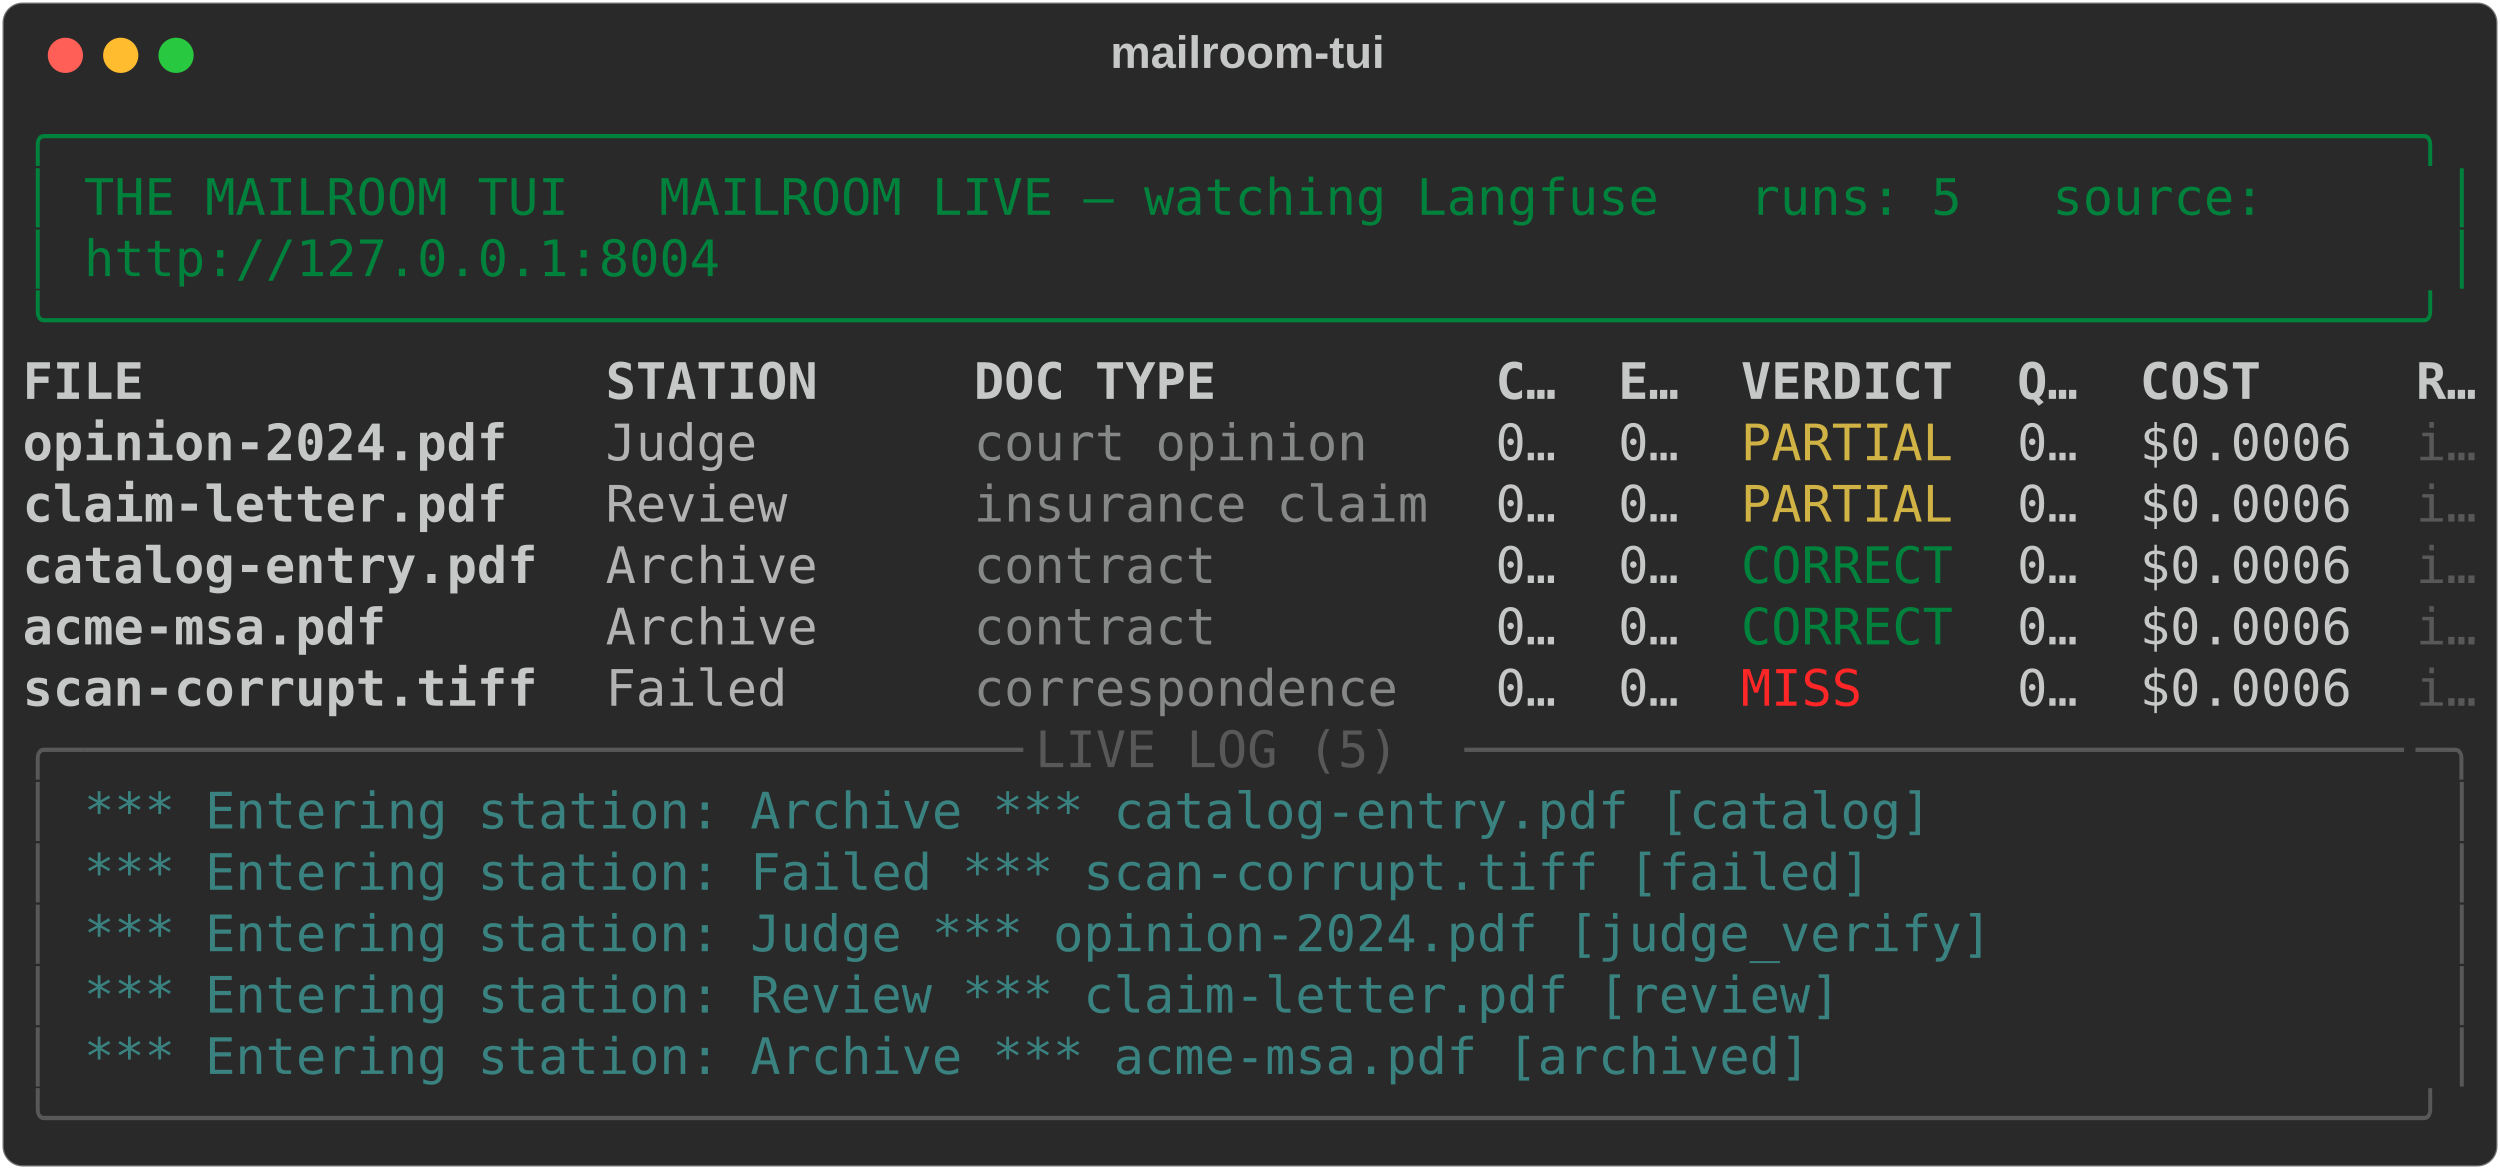
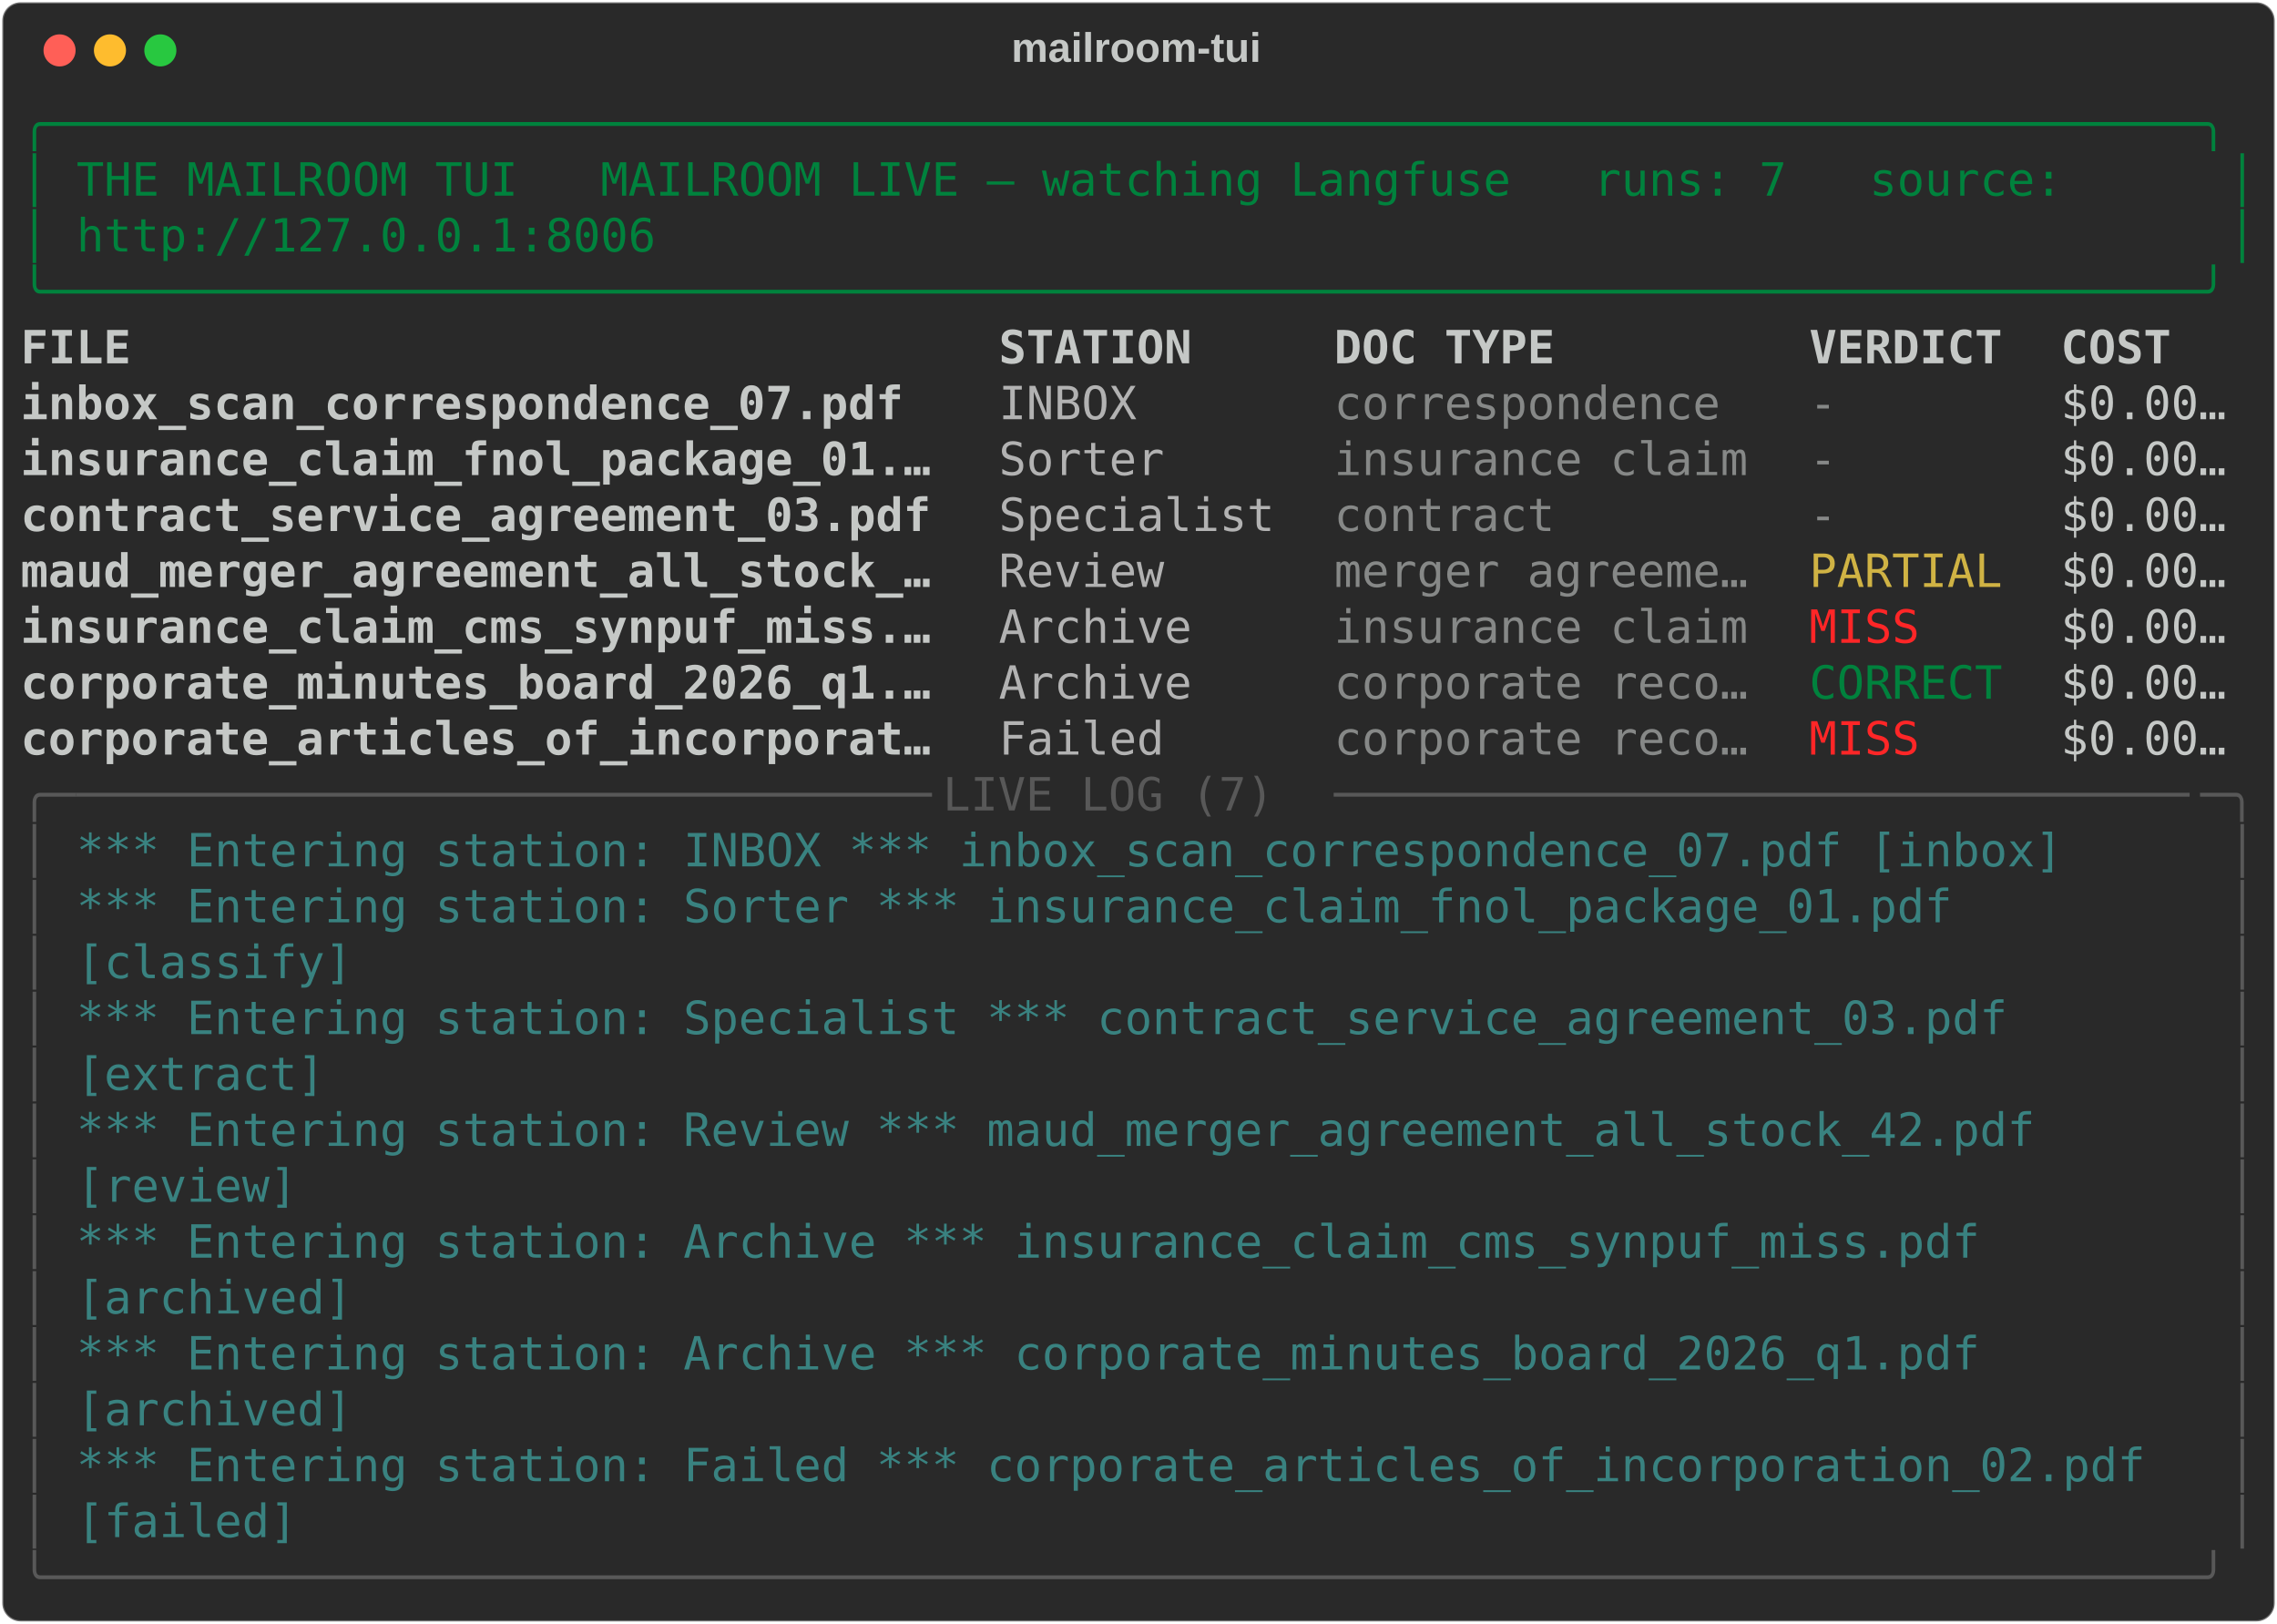
- <svg xmlns="http://www.w3.org/2000/svg" class="rich-terminal" viewBox="0 0 994 464.8">
+ <svg xmlns="http://www.w3.org/2000/svg" class="rich-terminal" viewBox="0 0 994 708.8">
  <style>

    @font-face {
        font-family: "Fira Code";
        src: local("FiraCode-Regular"),
                url("https://cdnjs.cloudflare.com/ajax/libs/firacode/6.2.0/woff2/FiraCode-Regular.woff2") format("woff2"),
                url("https://cdnjs.cloudflare.com/ajax/libs/firacode/6.2.0/woff/FiraCode-Regular.woff") format("woff");
        font-style: normal;
        font-weight: 400;
    }
    @font-face {
        font-family: "Fira Code";
        src: local("FiraCode-Bold"),
                url("https://cdnjs.cloudflare.com/ajax/libs/firacode/6.2.0/woff2/FiraCode-Bold.woff2") format("woff2"),
                url("https://cdnjs.cloudflare.com/ajax/libs/firacode/6.2.0/woff/FiraCode-Bold.woff") format("woff");
        font-style: bold;
        font-weight: 700;
    }

-     .terminal-1451627636-matrix {
+     .terminal-2923457716-matrix {
        font-family: Fira Code, monospace;
        font-size: 20px;
        line-height: 24.4px;
        font-variant-east-asian: full-width;
    }

-     .terminal-1451627636-title {
+     .terminal-2923457716-title {
        font-size: 18px;
        font-weight: bold;
        font-family: arial;
    }

-     .terminal-1451627636-r1 { fill: #00823d }
- .terminal-1451627636-r2 { fill: #c5c8c6 }
- .terminal-1451627636-r3 { fill: #c5c8c6;font-weight: bold }
- .terminal-1451627636-r4 { fill: #b2b2b2 }
- .terminal-1451627636-r5 { fill: #868887 }
- .terminal-1451627636-r6 { fill: #d0b344 }
- .terminal-1451627636-r7 { fill: #585858 }
- .terminal-1451627636-r8 { fill: #ff2627 }
- .terminal-1451627636-r9 { fill: #398280 }
+     .terminal-2923457716-r1 { fill: #00823d }
+ .terminal-2923457716-r2 { fill: #c5c8c6 }
+ .terminal-2923457716-r3 { fill: #c5c8c6;font-weight: bold }
+ .terminal-2923457716-r4 { fill: #b2b2b2 }
+ .terminal-2923457716-r5 { fill: #868887 }
+ .terminal-2923457716-r6 { fill: #585858 }
+ .terminal-2923457716-r7 { fill: #d0b344 }
+ .terminal-2923457716-r8 { fill: #ff2627 }
+ .terminal-2923457716-r9 { fill: #398280 }
    </style>
  <defs>
-     <clipPath id="terminal-1451627636-clip-terminal">
-       <rect x="0" y="0" width="975.0" height="413.8" />
-     </clipPath>
-     <clipPath id="terminal-1451627636-line-0">
+     <clipPath id="terminal-2923457716-clip-terminal">
+       <rect x="0" y="0" width="975.0" height="657.8" />
+     </clipPath>
+     <clipPath id="terminal-2923457716-line-0">
      <rect x="0" y="1.5" width="976" height="24.65" />
    </clipPath>
-     <clipPath id="terminal-1451627636-line-1">
+     <clipPath id="terminal-2923457716-line-1">
      <rect x="0" y="25.9" width="976" height="24.65" />
    </clipPath>
-     <clipPath id="terminal-1451627636-line-2">
+     <clipPath id="terminal-2923457716-line-2">
      <rect x="0" y="50.3" width="976" height="24.65" />
    </clipPath>
-     <clipPath id="terminal-1451627636-line-3">
+     <clipPath id="terminal-2923457716-line-3">
      <rect x="0" y="74.7" width="976" height="24.65" />
    </clipPath>
-     <clipPath id="terminal-1451627636-line-4">
+     <clipPath id="terminal-2923457716-line-4">
      <rect x="0" y="99.1" width="976" height="24.65" />
    </clipPath>
-     <clipPath id="terminal-1451627636-line-5">
+     <clipPath id="terminal-2923457716-line-5">
      <rect x="0" y="123.5" width="976" height="24.65" />
    </clipPath>
-     <clipPath id="terminal-1451627636-line-6">
+     <clipPath id="terminal-2923457716-line-6">
      <rect x="0" y="147.9" width="976" height="24.65" />
    </clipPath>
-     <clipPath id="terminal-1451627636-line-7">
+     <clipPath id="terminal-2923457716-line-7">
      <rect x="0" y="172.3" width="976" height="24.65" />
    </clipPath>
-     <clipPath id="terminal-1451627636-line-8">
+     <clipPath id="terminal-2923457716-line-8">
      <rect x="0" y="196.7" width="976" height="24.65" />
    </clipPath>
-     <clipPath id="terminal-1451627636-line-9">
+     <clipPath id="terminal-2923457716-line-9">
      <rect x="0" y="221.1" width="976" height="24.65" />
    </clipPath>
-     <clipPath id="terminal-1451627636-line-10">
+     <clipPath id="terminal-2923457716-line-10">
      <rect x="0" y="245.5" width="976" height="24.65" />
    </clipPath>
-     <clipPath id="terminal-1451627636-line-11">
+     <clipPath id="terminal-2923457716-line-11">
      <rect x="0" y="269.9" width="976" height="24.65" />
    </clipPath>
-     <clipPath id="terminal-1451627636-line-12">
+     <clipPath id="terminal-2923457716-line-12">
      <rect x="0" y="294.3" width="976" height="24.65" />
    </clipPath>
-     <clipPath id="terminal-1451627636-line-13">
+     <clipPath id="terminal-2923457716-line-13">
      <rect x="0" y="318.7" width="976" height="24.65" />
    </clipPath>
-     <clipPath id="terminal-1451627636-line-14">
+     <clipPath id="terminal-2923457716-line-14">
      <rect x="0" y="343.1" width="976" height="24.65" />
    </clipPath>
-     <clipPath id="terminal-1451627636-line-15">
+     <clipPath id="terminal-2923457716-line-15">
      <rect x="0" y="367.5" width="976" height="24.65" />
    </clipPath>
+     <clipPath id="terminal-2923457716-line-16">
+       <rect x="0" y="391.9" width="976" height="24.65" />
+     </clipPath>
+     <clipPath id="terminal-2923457716-line-17">
+       <rect x="0" y="416.3" width="976" height="24.65" />
+     </clipPath>
+     <clipPath id="terminal-2923457716-line-18">
+       <rect x="0" y="440.7" width="976" height="24.65" />
+     </clipPath>
+     <clipPath id="terminal-2923457716-line-19">
+       <rect x="0" y="465.1" width="976" height="24.65" />
+     </clipPath>
+     <clipPath id="terminal-2923457716-line-20">
+       <rect x="0" y="489.5" width="976" height="24.65" />
+     </clipPath>
+     <clipPath id="terminal-2923457716-line-21">
+       <rect x="0" y="513.9" width="976" height="24.65" />
+     </clipPath>
+     <clipPath id="terminal-2923457716-line-22">
+       <rect x="0" y="538.3" width="976" height="24.65" />
+     </clipPath>
+     <clipPath id="terminal-2923457716-line-23">
+       <rect x="0" y="562.7" width="976" height="24.65" />
+     </clipPath>
+     <clipPath id="terminal-2923457716-line-24">
+       <rect x="0" y="587.1" width="976" height="24.65" />
+     </clipPath>
+     <clipPath id="terminal-2923457716-line-25">
+       <rect x="0" y="611.5" width="976" height="24.65" />
+     </clipPath>
  </defs>
-   <rect fill="#292929" stroke="rgba(255,255,255,0.35)" stroke-width="1" x="1" y="1" width="992" height="462.8" rx="8" />
-   <text class="terminal-1451627636-title" fill="#c5c8c6" text-anchor="middle" x="496" y="27">mailroom-tui</text>
+   <rect fill="#292929" stroke="rgba(255,255,255,0.35)" stroke-width="1" x="1" y="1" width="992" height="706.8" rx="8" />
+   <text class="terminal-2923457716-title" fill="#c5c8c6" text-anchor="middle" x="496" y="27">mailroom-tui</text>
  <g transform="translate(26,22)">
    <circle cx="0" cy="0" r="7" fill="#ff5f57" />
    <circle cx="22" cy="0" r="7" fill="#febc2e" />
    <circle cx="44" cy="0" r="7" fill="#28c840" />
  </g>
-   <g transform="translate(9, 41)" clip-path="url(#terminal-1451627636-clip-terminal)">
-     <g class="terminal-1451627636-matrix">
-       <text class="terminal-1451627636-r1" x="0" y="20" textLength="976" clip-path="url(#terminal-1451627636-line-0)">╭──────────────────────────────────────────────────────────────────────────────╮</text>
-       <text class="terminal-1451627636-r2" x="976" y="20" textLength="12.2" clip-path="url(#terminal-1451627636-line-0)">
- </text>
-       <text class="terminal-1451627636-r1" x="0" y="44.4" textLength="12.2" clip-path="url(#terminal-1451627636-line-1)">│</text>
-       <text class="terminal-1451627636-r1" x="24.4" y="44.4" textLength="890.6" clip-path="url(#terminal-1451627636-line-1)">THE MAILROOM TUI   MAILROOM LIVE — watching Langfuse   runs: 5   source: </text>
-       <text class="terminal-1451627636-r1" x="963.8" y="44.4" textLength="12.2" clip-path="url(#terminal-1451627636-line-1)">│</text>
-       <text class="terminal-1451627636-r2" x="976" y="44.4" textLength="12.2" clip-path="url(#terminal-1451627636-line-1)">
- </text>
-       <text class="terminal-1451627636-r1" x="0" y="68.8" textLength="12.2" clip-path="url(#terminal-1451627636-line-2)">│</text>
-       <text class="terminal-1451627636-r1" x="24.4" y="68.8" textLength="256.2" clip-path="url(#terminal-1451627636-line-2)">http://127.0.0.1:8004</text>
-       <text class="terminal-1451627636-r1" x="963.8" y="68.8" textLength="12.2" clip-path="url(#terminal-1451627636-line-2)">│</text>
-       <text class="terminal-1451627636-r2" x="976" y="68.8" textLength="12.2" clip-path="url(#terminal-1451627636-line-2)">
- </text>
-       <text class="terminal-1451627636-r1" x="0" y="93.2" textLength="976" clip-path="url(#terminal-1451627636-line-3)">╰──────────────────────────────────────────────────────────────────────────────╯</text>
-       <text class="terminal-1451627636-r2" x="976" y="93.2" textLength="12.2" clip-path="url(#terminal-1451627636-line-3)">
- </text>
-       <text class="terminal-1451627636-r3" x="0" y="117.6" textLength="207.4" clip-path="url(#terminal-1451627636-line-4)">FILE             </text>
-       <text class="terminal-1451627636-r3" x="231.8" y="117.6" textLength="122" clip-path="url(#terminal-1451627636-line-4)">STATION   </text>
-       <text class="terminal-1451627636-r3" x="378.2" y="117.6" textLength="183" clip-path="url(#terminal-1451627636-line-4)">DOC TYPE       </text>
-       <text class="terminal-1451627636-r3" x="585.6" y="117.6" textLength="24.4" clip-path="url(#terminal-1451627636-line-4)">C…</text>
-       <text class="terminal-1451627636-r3" x="634.4" y="117.6" textLength="24.4" clip-path="url(#terminal-1451627636-line-4)">E…</text>
-       <text class="terminal-1451627636-r3" x="683.2" y="117.6" textLength="85.4" clip-path="url(#terminal-1451627636-line-4)">VERDICT</text>
-       <text class="terminal-1451627636-r3" x="793" y="117.6" textLength="24.4" clip-path="url(#terminal-1451627636-line-4)">Q…</text>
-       <text class="terminal-1451627636-r3" x="841.8" y="117.6" textLength="85.4" clip-path="url(#terminal-1451627636-line-4)">   COST</text>
-       <text class="terminal-1451627636-r3" x="951.6" y="117.6" textLength="24.4" clip-path="url(#terminal-1451627636-line-4)">R…</text>
-       <text class="terminal-1451627636-r2" x="976" y="117.6" textLength="12.2" clip-path="url(#terminal-1451627636-line-4)">
- </text>
-       <text class="terminal-1451627636-r3" x="0" y="142" textLength="207.4" clip-path="url(#terminal-1451627636-line-5)">opinion-2024.pdf </text>
-       <text class="terminal-1451627636-r4" x="231.8" y="142" textLength="122" clip-path="url(#terminal-1451627636-line-5)">Judge     </text>
-       <text class="terminal-1451627636-r5" x="378.2" y="142" textLength="183" clip-path="url(#terminal-1451627636-line-5)">court opinion  </text>
-       <text class="terminal-1451627636-r2" x="585.6" y="142" textLength="24.4" clip-path="url(#terminal-1451627636-line-5)">0…</text>
-       <text class="terminal-1451627636-r2" x="634.4" y="142" textLength="24.4" clip-path="url(#terminal-1451627636-line-5)">0…</text>
-       <text class="terminal-1451627636-r6" x="683.2" y="142" textLength="85.4" clip-path="url(#terminal-1451627636-line-5)">PARTIAL</text>
-       <text class="terminal-1451627636-r2" x="793" y="142" textLength="24.4" clip-path="url(#terminal-1451627636-line-5)">0…</text>
-       <text class="terminal-1451627636-r2" x="841.8" y="142" textLength="85.4" clip-path="url(#terminal-1451627636-line-5)">$0.0006</text>
-       <text class="terminal-1451627636-r7" x="951.6" y="142" textLength="24.4" clip-path="url(#terminal-1451627636-line-5)">i…</text>
-       <text class="terminal-1451627636-r2" x="976" y="142" textLength="12.2" clip-path="url(#terminal-1451627636-line-5)">
- </text>
-       <text class="terminal-1451627636-r3" x="0" y="166.4" textLength="207.4" clip-path="url(#terminal-1451627636-line-6)">claim-letter.pdf </text>
-       <text class="terminal-1451627636-r4" x="231.8" y="166.4" textLength="122" clip-path="url(#terminal-1451627636-line-6)">Review    </text>
-       <text class="terminal-1451627636-r5" x="378.2" y="166.4" textLength="183" clip-path="url(#terminal-1451627636-line-6)">insurance claim</text>
-       <text class="terminal-1451627636-r2" x="585.6" y="166.4" textLength="24.4" clip-path="url(#terminal-1451627636-line-6)">0…</text>
-       <text class="terminal-1451627636-r2" x="634.4" y="166.4" textLength="24.4" clip-path="url(#terminal-1451627636-line-6)">0…</text>
-       <text class="terminal-1451627636-r6" x="683.2" y="166.4" textLength="85.4" clip-path="url(#terminal-1451627636-line-6)">PARTIAL</text>
-       <text class="terminal-1451627636-r2" x="793" y="166.4" textLength="24.4" clip-path="url(#terminal-1451627636-line-6)">0…</text>
-       <text class="terminal-1451627636-r2" x="841.8" y="166.4" textLength="85.4" clip-path="url(#terminal-1451627636-line-6)">$0.0006</text>
-       <text class="terminal-1451627636-r7" x="951.6" y="166.4" textLength="24.4" clip-path="url(#terminal-1451627636-line-6)">i…</text>
-       <text class="terminal-1451627636-r2" x="976" y="166.4" textLength="12.2" clip-path="url(#terminal-1451627636-line-6)">
- </text>
-       <text class="terminal-1451627636-r3" x="0" y="190.8" textLength="207.4" clip-path="url(#terminal-1451627636-line-7)">catalog-entry.pdf</text>
-       <text class="terminal-1451627636-r4" x="231.8" y="190.8" textLength="122" clip-path="url(#terminal-1451627636-line-7)">Archive   </text>
-       <text class="terminal-1451627636-r5" x="378.2" y="190.8" textLength="183" clip-path="url(#terminal-1451627636-line-7)">contract       </text>
-       <text class="terminal-1451627636-r2" x="585.6" y="190.8" textLength="24.4" clip-path="url(#terminal-1451627636-line-7)">0…</text>
-       <text class="terminal-1451627636-r2" x="634.4" y="190.8" textLength="24.4" clip-path="url(#terminal-1451627636-line-7)">0…</text>
-       <text class="terminal-1451627636-r1" x="683.2" y="190.8" textLength="85.4" clip-path="url(#terminal-1451627636-line-7)">CORRECT</text>
-       <text class="terminal-1451627636-r2" x="793" y="190.8" textLength="24.4" clip-path="url(#terminal-1451627636-line-7)">0…</text>
-       <text class="terminal-1451627636-r2" x="841.8" y="190.8" textLength="85.4" clip-path="url(#terminal-1451627636-line-7)">$0.0006</text>
-       <text class="terminal-1451627636-r7" x="951.6" y="190.8" textLength="24.4" clip-path="url(#terminal-1451627636-line-7)">i…</text>
-       <text class="terminal-1451627636-r2" x="976" y="190.8" textLength="12.2" clip-path="url(#terminal-1451627636-line-7)">
- </text>
-       <text class="terminal-1451627636-r3" x="0" y="215.2" textLength="207.4" clip-path="url(#terminal-1451627636-line-8)">acme-msa.pdf     </text>
-       <text class="terminal-1451627636-r4" x="231.8" y="215.2" textLength="122" clip-path="url(#terminal-1451627636-line-8)">Archive   </text>
-       <text class="terminal-1451627636-r5" x="378.2" y="215.2" textLength="183" clip-path="url(#terminal-1451627636-line-8)">contract       </text>
-       <text class="terminal-1451627636-r2" x="585.6" y="215.2" textLength="24.4" clip-path="url(#terminal-1451627636-line-8)">0…</text>
-       <text class="terminal-1451627636-r2" x="634.4" y="215.2" textLength="24.4" clip-path="url(#terminal-1451627636-line-8)">0…</text>
-       <text class="terminal-1451627636-r1" x="683.2" y="215.2" textLength="85.4" clip-path="url(#terminal-1451627636-line-8)">CORRECT</text>
-       <text class="terminal-1451627636-r2" x="793" y="215.2" textLength="24.4" clip-path="url(#terminal-1451627636-line-8)">0…</text>
-       <text class="terminal-1451627636-r2" x="841.8" y="215.2" textLength="85.4" clip-path="url(#terminal-1451627636-line-8)">$0.0006</text>
-       <text class="terminal-1451627636-r7" x="951.6" y="215.2" textLength="24.4" clip-path="url(#terminal-1451627636-line-8)">i…</text>
-       <text class="terminal-1451627636-r2" x="976" y="215.2" textLength="12.2" clip-path="url(#terminal-1451627636-line-8)">
- </text>
-       <text class="terminal-1451627636-r3" x="0" y="239.6" textLength="207.4" clip-path="url(#terminal-1451627636-line-9)">scan-corrupt.tiff</text>
-       <text class="terminal-1451627636-r4" x="231.8" y="239.6" textLength="122" clip-path="url(#terminal-1451627636-line-9)">Failed    </text>
-       <text class="terminal-1451627636-r5" x="378.2" y="239.6" textLength="183" clip-path="url(#terminal-1451627636-line-9)">correspondence </text>
-       <text class="terminal-1451627636-r2" x="585.6" y="239.6" textLength="24.4" clip-path="url(#terminal-1451627636-line-9)">0…</text>
-       <text class="terminal-1451627636-r2" x="634.4" y="239.6" textLength="24.4" clip-path="url(#terminal-1451627636-line-9)">0…</text>
-       <text class="terminal-1451627636-r8" x="683.2" y="239.6" textLength="85.4" clip-path="url(#terminal-1451627636-line-9)"> MISS  </text>
-       <text class="terminal-1451627636-r2" x="793" y="239.6" textLength="24.4" clip-path="url(#terminal-1451627636-line-9)">0…</text>
-       <text class="terminal-1451627636-r2" x="841.8" y="239.6" textLength="85.4" clip-path="url(#terminal-1451627636-line-9)">$0.0006</text>
-       <text class="terminal-1451627636-r7" x="951.6" y="239.6" textLength="24.4" clip-path="url(#terminal-1451627636-line-9)">i…</text>
-       <text class="terminal-1451627636-r2" x="976" y="239.6" textLength="12.2" clip-path="url(#terminal-1451627636-line-9)">
- </text>
-       <text class="terminal-1451627636-r7" x="0" y="264" textLength="24.4" clip-path="url(#terminal-1451627636-line-10)">╭─</text>
-       <text class="terminal-1451627636-r7" x="24.4" y="264" textLength="378.2" clip-path="url(#terminal-1451627636-line-10)">───────────────────────────────</text>
-       <text class="terminal-1451627636-r7" x="402.6" y="264" textLength="170.8" clip-path="url(#terminal-1451627636-line-10)"> LIVE LOG (5) </text>
-       <text class="terminal-1451627636-r7" x="573.4" y="264" textLength="378.2" clip-path="url(#terminal-1451627636-line-10)">───────────────────────────────</text>
-       <text class="terminal-1451627636-r7" x="951.6" y="264" textLength="24.4" clip-path="url(#terminal-1451627636-line-10)">─╮</text>
-       <text class="terminal-1451627636-r2" x="976" y="264" textLength="12.2" clip-path="url(#terminal-1451627636-line-10)">
- </text>
-       <text class="terminal-1451627636-r7" x="0" y="288.4" textLength="12.2" clip-path="url(#terminal-1451627636-line-11)">│</text>
-       <text class="terminal-1451627636-r9" x="24.4" y="288.4" textLength="744.2" clip-path="url(#terminal-1451627636-line-11)">*** Entering station: Archive *** catalog-entry.pdf [catalog]</text>
-       <text class="terminal-1451627636-r7" x="963.8" y="288.4" textLength="12.2" clip-path="url(#terminal-1451627636-line-11)">│</text>
-       <text class="terminal-1451627636-r2" x="976" y="288.4" textLength="12.2" clip-path="url(#terminal-1451627636-line-11)">
- </text>
-       <text class="terminal-1451627636-r7" x="0" y="312.8" textLength="12.2" clip-path="url(#terminal-1451627636-line-12)">│</text>
-       <text class="terminal-1451627636-r9" x="24.4" y="312.8" textLength="719.8" clip-path="url(#terminal-1451627636-line-12)">*** Entering station: Failed *** scan-corrupt.tiff [failed]</text>
-       <text class="terminal-1451627636-r7" x="963.8" y="312.8" textLength="12.2" clip-path="url(#terminal-1451627636-line-12)">│</text>
-       <text class="terminal-1451627636-r2" x="976" y="312.8" textLength="12.2" clip-path="url(#terminal-1451627636-line-12)">
- </text>
-       <text class="terminal-1451627636-r7" x="0" y="337.2" textLength="12.2" clip-path="url(#terminal-1451627636-line-13)">│</text>
-       <text class="terminal-1451627636-r9" x="24.4" y="337.2" textLength="768.6" clip-path="url(#terminal-1451627636-line-13)">*** Entering station: Judge *** opinion-2024.pdf [judge_verify]</text>
-       <text class="terminal-1451627636-r7" x="963.8" y="337.2" textLength="12.2" clip-path="url(#terminal-1451627636-line-13)">│</text>
-       <text class="terminal-1451627636-r2" x="976" y="337.2" textLength="12.2" clip-path="url(#terminal-1451627636-line-13)">
- </text>
-       <text class="terminal-1451627636-r7" x="0" y="361.6" textLength="12.2" clip-path="url(#terminal-1451627636-line-14)">│</text>
-       <text class="terminal-1451627636-r9" x="24.4" y="361.6" textLength="707.6" clip-path="url(#terminal-1451627636-line-14)">*** Entering station: Review *** claim-letter.pdf [review]</text>
-       <text class="terminal-1451627636-r7" x="963.8" y="361.6" textLength="12.2" clip-path="url(#terminal-1451627636-line-14)">│</text>
-       <text class="terminal-1451627636-r2" x="976" y="361.6" textLength="12.2" clip-path="url(#terminal-1451627636-line-14)">
- </text>
-       <text class="terminal-1451627636-r7" x="0" y="386" textLength="12.2" clip-path="url(#terminal-1451627636-line-15)">│</text>
-       <text class="terminal-1451627636-r9" x="24.4" y="386" textLength="695.4" clip-path="url(#terminal-1451627636-line-15)">*** Entering station: Archive *** acme-msa.pdf [archived]</text>
-       <text class="terminal-1451627636-r7" x="963.8" y="386" textLength="12.2" clip-path="url(#terminal-1451627636-line-15)">│</text>
-       <text class="terminal-1451627636-r2" x="976" y="386" textLength="12.2" clip-path="url(#terminal-1451627636-line-15)">
- </text>
-       <text class="terminal-1451627636-r7" x="0" y="410.4" textLength="976" clip-path="url(#terminal-1451627636-line-16)">╰──────────────────────────────────────────────────────────────────────────────╯</text>
-       <text class="terminal-1451627636-r2" x="976" y="410.4" textLength="12.2" clip-path="url(#terminal-1451627636-line-16)">
+   <g transform="translate(9, 41)" clip-path="url(#terminal-2923457716-clip-terminal)">
+     <g class="terminal-2923457716-matrix">
+       <text class="terminal-2923457716-r1" x="0" y="20" textLength="976" clip-path="url(#terminal-2923457716-line-0)">╭──────────────────────────────────────────────────────────────────────────────╮</text>
+       <text class="terminal-2923457716-r2" x="976" y="20" textLength="12.2" clip-path="url(#terminal-2923457716-line-0)">
+ </text>
+       <text class="terminal-2923457716-r1" x="0" y="44.4" textLength="12.2" clip-path="url(#terminal-2923457716-line-1)">│</text>
+       <text class="terminal-2923457716-r1" x="24.4" y="44.4" textLength="890.6" clip-path="url(#terminal-2923457716-line-1)">THE MAILROOM TUI   MAILROOM LIVE — watching Langfuse   runs: 7   source: </text>
+       <text class="terminal-2923457716-r1" x="963.8" y="44.4" textLength="12.2" clip-path="url(#terminal-2923457716-line-1)">│</text>
+       <text class="terminal-2923457716-r2" x="976" y="44.4" textLength="12.2" clip-path="url(#terminal-2923457716-line-1)">
+ </text>
+       <text class="terminal-2923457716-r1" x="0" y="68.8" textLength="12.2" clip-path="url(#terminal-2923457716-line-2)">│</text>
+       <text class="terminal-2923457716-r1" x="24.4" y="68.8" textLength="256.2" clip-path="url(#terminal-2923457716-line-2)">http://127.0.0.1:8006</text>
+       <text class="terminal-2923457716-r1" x="963.8" y="68.8" textLength="12.2" clip-path="url(#terminal-2923457716-line-2)">│</text>
+       <text class="terminal-2923457716-r2" x="976" y="68.8" textLength="12.2" clip-path="url(#terminal-2923457716-line-2)">
+ </text>
+       <text class="terminal-2923457716-r1" x="0" y="93.2" textLength="976" clip-path="url(#terminal-2923457716-line-3)">╰──────────────────────────────────────────────────────────────────────────────╯</text>
+       <text class="terminal-2923457716-r2" x="976" y="93.2" textLength="12.2" clip-path="url(#terminal-2923457716-line-3)">
+ </text>
+       <text class="terminal-2923457716-r3" x="0" y="117.6" textLength="402.6" clip-path="url(#terminal-2923457716-line-4)">FILE                             </text>
+       <text class="terminal-2923457716-r3" x="427" y="117.6" textLength="122" clip-path="url(#terminal-2923457716-line-4)">STATION   </text>
+       <text class="terminal-2923457716-r3" x="573.4" y="117.6" textLength="183" clip-path="url(#terminal-2923457716-line-4)">DOC TYPE       </text>
+       <text class="terminal-2923457716-r3" x="780.8" y="117.6" textLength="85.4" clip-path="url(#terminal-2923457716-line-4)">VERDICT</text>
+       <text class="terminal-2923457716-r3" x="890.6" y="117.6" textLength="73.2" clip-path="url(#terminal-2923457716-line-4)">  COST</text>
+       <text class="terminal-2923457716-r2" x="976" y="117.6" textLength="12.2" clip-path="url(#terminal-2923457716-line-4)">
+ </text>
+       <text class="terminal-2923457716-r3" x="0" y="142" textLength="402.6" clip-path="url(#terminal-2923457716-line-5)">inbox_scan_correspondence_07.pdf </text>
+       <text class="terminal-2923457716-r4" x="427" y="142" textLength="122" clip-path="url(#terminal-2923457716-line-5)">INBOX     </text>
+       <text class="terminal-2923457716-r5" x="573.4" y="142" textLength="183" clip-path="url(#terminal-2923457716-line-5)">correspondence </text>
+       <text class="terminal-2923457716-r5" x="780.8" y="142" textLength="85.4" clip-path="url(#terminal-2923457716-line-5)">   -   </text>
+       <text class="terminal-2923457716-r2" x="890.6" y="142" textLength="73.2" clip-path="url(#terminal-2923457716-line-5)">$0.00…</text>
+       <text class="terminal-2923457716-r2" x="976" y="142" textLength="12.2" clip-path="url(#terminal-2923457716-line-5)">
+ </text>
+       <text class="terminal-2923457716-r3" x="0" y="166.4" textLength="402.6" clip-path="url(#terminal-2923457716-line-6)">insurance_claim_fnol_package_01.…</text>
+       <text class="terminal-2923457716-r4" x="427" y="166.4" textLength="122" clip-path="url(#terminal-2923457716-line-6)">Sorter    </text>
+       <text class="terminal-2923457716-r5" x="573.4" y="166.4" textLength="183" clip-path="url(#terminal-2923457716-line-6)">insurance claim</text>
+       <text class="terminal-2923457716-r5" x="780.8" y="166.4" textLength="85.4" clip-path="url(#terminal-2923457716-line-6)">   -   </text>
+       <text class="terminal-2923457716-r2" x="890.6" y="166.4" textLength="73.2" clip-path="url(#terminal-2923457716-line-6)">$0.00…</text>
+       <text class="terminal-2923457716-r2" x="976" y="166.4" textLength="12.2" clip-path="url(#terminal-2923457716-line-6)">
+ </text>
+       <text class="terminal-2923457716-r3" x="0" y="190.8" textLength="402.6" clip-path="url(#terminal-2923457716-line-7)">contract_service_agreement_03.pdf</text>
+       <text class="terminal-2923457716-r4" x="427" y="190.8" textLength="122" clip-path="url(#terminal-2923457716-line-7)">Specialist</text>
+       <text class="terminal-2923457716-r5" x="573.4" y="190.8" textLength="183" clip-path="url(#terminal-2923457716-line-7)">contract       </text>
+       <text class="terminal-2923457716-r5" x="780.8" y="190.8" textLength="85.4" clip-path="url(#terminal-2923457716-line-7)">   -   </text>
+       <text class="terminal-2923457716-r2" x="890.6" y="190.8" textLength="73.2" clip-path="url(#terminal-2923457716-line-7)">$0.00…</text>
+       <text class="terminal-2923457716-r2" x="976" y="190.8" textLength="12.2" clip-path="url(#terminal-2923457716-line-7)">
+ </text>
+       <text class="terminal-2923457716-r3" x="0" y="215.2" textLength="402.6" clip-path="url(#terminal-2923457716-line-8)">maud_merger_agreement_all_stock_…</text>
+       <text class="terminal-2923457716-r4" x="427" y="215.2" textLength="122" clip-path="url(#terminal-2923457716-line-8)">Review    </text>
+       <text class="terminal-2923457716-r5" x="573.4" y="215.2" textLength="183" clip-path="url(#terminal-2923457716-line-8)">merger agreeme…</text>
+       <text class="terminal-2923457716-r7" x="780.8" y="215.2" textLength="85.4" clip-path="url(#terminal-2923457716-line-8)">PARTIAL</text>
+       <text class="terminal-2923457716-r2" x="890.6" y="215.2" textLength="73.2" clip-path="url(#terminal-2923457716-line-8)">$0.00…</text>
+       <text class="terminal-2923457716-r2" x="976" y="215.2" textLength="12.2" clip-path="url(#terminal-2923457716-line-8)">
+ </text>
+       <text class="terminal-2923457716-r3" x="0" y="239.6" textLength="402.6" clip-path="url(#terminal-2923457716-line-9)">insurance_claim_cms_synpuf_miss.…</text>
+       <text class="terminal-2923457716-r4" x="427" y="239.6" textLength="122" clip-path="url(#terminal-2923457716-line-9)">Archive   </text>
+       <text class="terminal-2923457716-r5" x="573.4" y="239.6" textLength="183" clip-path="url(#terminal-2923457716-line-9)">insurance claim</text>
+       <text class="terminal-2923457716-r8" x="780.8" y="239.6" textLength="85.4" clip-path="url(#terminal-2923457716-line-9)"> MISS  </text>
+       <text class="terminal-2923457716-r2" x="890.6" y="239.6" textLength="73.2" clip-path="url(#terminal-2923457716-line-9)">$0.00…</text>
+       <text class="terminal-2923457716-r2" x="976" y="239.6" textLength="12.2" clip-path="url(#terminal-2923457716-line-9)">
+ </text>
+       <text class="terminal-2923457716-r3" x="0" y="264" textLength="402.6" clip-path="url(#terminal-2923457716-line-10)">corporate_minutes_board_2026_q1.…</text>
+       <text class="terminal-2923457716-r4" x="427" y="264" textLength="122" clip-path="url(#terminal-2923457716-line-10)">Archive   </text>
+       <text class="terminal-2923457716-r5" x="573.4" y="264" textLength="183" clip-path="url(#terminal-2923457716-line-10)">corporate reco…</text>
+       <text class="terminal-2923457716-r1" x="780.8" y="264" textLength="85.4" clip-path="url(#terminal-2923457716-line-10)">CORRECT</text>
+       <text class="terminal-2923457716-r2" x="890.6" y="264" textLength="73.2" clip-path="url(#terminal-2923457716-line-10)">$0.00…</text>
+       <text class="terminal-2923457716-r2" x="976" y="264" textLength="12.2" clip-path="url(#terminal-2923457716-line-10)">
+ </text>
+       <text class="terminal-2923457716-r3" x="0" y="288.4" textLength="402.6" clip-path="url(#terminal-2923457716-line-11)">corporate_articles_of_incorporat…</text>
+       <text class="terminal-2923457716-r4" x="427" y="288.4" textLength="122" clip-path="url(#terminal-2923457716-line-11)">Failed    </text>
+       <text class="terminal-2923457716-r5" x="573.4" y="288.4" textLength="183" clip-path="url(#terminal-2923457716-line-11)">corporate reco…</text>
+       <text class="terminal-2923457716-r8" x="780.8" y="288.4" textLength="85.4" clip-path="url(#terminal-2923457716-line-11)"> MISS  </text>
+       <text class="terminal-2923457716-r2" x="890.6" y="288.4" textLength="73.2" clip-path="url(#terminal-2923457716-line-11)">$0.00…</text>
+       <text class="terminal-2923457716-r2" x="976" y="288.4" textLength="12.2" clip-path="url(#terminal-2923457716-line-11)">
+ </text>
+       <text class="terminal-2923457716-r6" x="0" y="312.8" textLength="24.4" clip-path="url(#terminal-2923457716-line-12)">╭─</text>
+       <text class="terminal-2923457716-r6" x="24.4" y="312.8" textLength="378.2" clip-path="url(#terminal-2923457716-line-12)">───────────────────────────────</text>
+       <text class="terminal-2923457716-r6" x="402.6" y="312.8" textLength="170.8" clip-path="url(#terminal-2923457716-line-12)"> LIVE LOG (7) </text>
+       <text class="terminal-2923457716-r6" x="573.4" y="312.8" textLength="378.2" clip-path="url(#terminal-2923457716-line-12)">───────────────────────────────</text>
+       <text class="terminal-2923457716-r6" x="951.6" y="312.8" textLength="24.4" clip-path="url(#terminal-2923457716-line-12)">─╮</text>
+       <text class="terminal-2923457716-r2" x="976" y="312.8" textLength="12.2" clip-path="url(#terminal-2923457716-line-12)">
+ </text>
+       <text class="terminal-2923457716-r6" x="0" y="337.2" textLength="12.2" clip-path="url(#terminal-2923457716-line-13)">│</text>
+       <text class="terminal-2923457716-r9" x="24.4" y="337.2" textLength="878.4" clip-path="url(#terminal-2923457716-line-13)">*** Entering station: INBOX *** inbox_scan_correspondence_07.pdf [inbox]</text>
+       <text class="terminal-2923457716-r6" x="963.8" y="337.2" textLength="12.2" clip-path="url(#terminal-2923457716-line-13)">│</text>
+       <text class="terminal-2923457716-r2" x="976" y="337.2" textLength="12.2" clip-path="url(#terminal-2923457716-line-13)">
+ </text>
+       <text class="terminal-2923457716-r6" x="0" y="361.6" textLength="12.2" clip-path="url(#terminal-2923457716-line-14)">│</text>
+       <text class="terminal-2923457716-r9" x="24.4" y="361.6" textLength="841.8" clip-path="url(#terminal-2923457716-line-14)">*** Entering station: Sorter *** insurance_claim_fnol_package_01.pdf </text>
+       <text class="terminal-2923457716-r6" x="963.8" y="361.6" textLength="12.2" clip-path="url(#terminal-2923457716-line-14)">│</text>
+       <text class="terminal-2923457716-r2" x="976" y="361.6" textLength="12.2" clip-path="url(#terminal-2923457716-line-14)">
+ </text>
+       <text class="terminal-2923457716-r6" x="0" y="386" textLength="12.2" clip-path="url(#terminal-2923457716-line-15)">│</text>
+       <text class="terminal-2923457716-r9" x="24.4" y="386" textLength="122" clip-path="url(#terminal-2923457716-line-15)">[classify]</text>
+       <text class="terminal-2923457716-r6" x="963.8" y="386" textLength="12.2" clip-path="url(#terminal-2923457716-line-15)">│</text>
+       <text class="terminal-2923457716-r2" x="976" y="386" textLength="12.2" clip-path="url(#terminal-2923457716-line-15)">
+ </text>
+       <text class="terminal-2923457716-r6" x="0" y="410.4" textLength="12.2" clip-path="url(#terminal-2923457716-line-16)">│</text>
+       <text class="terminal-2923457716-r9" x="24.4" y="410.4" textLength="866.2" clip-path="url(#terminal-2923457716-line-16)">*** Entering station: Specialist *** contract_service_agreement_03.pdf </text>
+       <text class="terminal-2923457716-r6" x="963.8" y="410.4" textLength="12.2" clip-path="url(#terminal-2923457716-line-16)">│</text>
+       <text class="terminal-2923457716-r2" x="976" y="410.4" textLength="12.2" clip-path="url(#terminal-2923457716-line-16)">
+ </text>
+       <text class="terminal-2923457716-r6" x="0" y="434.8" textLength="12.2" clip-path="url(#terminal-2923457716-line-17)">│</text>
+       <text class="terminal-2923457716-r9" x="24.4" y="434.8" textLength="109.8" clip-path="url(#terminal-2923457716-line-17)">[extract]</text>
+       <text class="terminal-2923457716-r6" x="963.8" y="434.8" textLength="12.2" clip-path="url(#terminal-2923457716-line-17)">│</text>
+       <text class="terminal-2923457716-r2" x="976" y="434.8" textLength="12.2" clip-path="url(#terminal-2923457716-line-17)">
+ </text>
+       <text class="terminal-2923457716-r6" x="0" y="459.2" textLength="12.2" clip-path="url(#terminal-2923457716-line-18)">│</text>
+       <text class="terminal-2923457716-r9" x="24.4" y="459.2" textLength="878.4" clip-path="url(#terminal-2923457716-line-18)">*** Entering station: Review *** maud_merger_agreement_all_stock_42.pdf </text>
+       <text class="terminal-2923457716-r6" x="963.8" y="459.2" textLength="12.2" clip-path="url(#terminal-2923457716-line-18)">│</text>
+       <text class="terminal-2923457716-r2" x="976" y="459.2" textLength="12.2" clip-path="url(#terminal-2923457716-line-18)">
+ </text>
+       <text class="terminal-2923457716-r6" x="0" y="483.6" textLength="12.2" clip-path="url(#terminal-2923457716-line-19)">│</text>
+       <text class="terminal-2923457716-r9" x="24.4" y="483.6" textLength="97.6" clip-path="url(#terminal-2923457716-line-19)">[review]</text>
+       <text class="terminal-2923457716-r6" x="963.8" y="483.6" textLength="12.2" clip-path="url(#terminal-2923457716-line-19)">│</text>
+       <text class="terminal-2923457716-r2" x="976" y="483.6" textLength="12.2" clip-path="url(#terminal-2923457716-line-19)">
+ </text>
+       <text class="terminal-2923457716-r6" x="0" y="508" textLength="12.2" clip-path="url(#terminal-2923457716-line-20)">│</text>
+       <text class="terminal-2923457716-r9" x="24.4" y="508" textLength="854" clip-path="url(#terminal-2923457716-line-20)">*** Entering station: Archive *** insurance_claim_cms_synpuf_miss.pdf </text>
+       <text class="terminal-2923457716-r6" x="963.8" y="508" textLength="12.2" clip-path="url(#terminal-2923457716-line-20)">│</text>
+       <text class="terminal-2923457716-r2" x="976" y="508" textLength="12.2" clip-path="url(#terminal-2923457716-line-20)">
+ </text>
+       <text class="terminal-2923457716-r6" x="0" y="532.4" textLength="12.2" clip-path="url(#terminal-2923457716-line-21)">│</text>
+       <text class="terminal-2923457716-r9" x="24.4" y="532.4" textLength="122" clip-path="url(#terminal-2923457716-line-21)">[archived]</text>
+       <text class="terminal-2923457716-r6" x="963.8" y="532.4" textLength="12.2" clip-path="url(#terminal-2923457716-line-21)">│</text>
+       <text class="terminal-2923457716-r2" x="976" y="532.4" textLength="12.2" clip-path="url(#terminal-2923457716-line-21)">
+ </text>
+       <text class="terminal-2923457716-r6" x="0" y="556.8" textLength="12.2" clip-path="url(#terminal-2923457716-line-22)">│</text>
+       <text class="terminal-2923457716-r9" x="24.4" y="556.8" textLength="854" clip-path="url(#terminal-2923457716-line-22)">*** Entering station: Archive *** corporate_minutes_board_2026_q1.pdf </text>
+       <text class="terminal-2923457716-r6" x="963.8" y="556.8" textLength="12.2" clip-path="url(#terminal-2923457716-line-22)">│</text>
+       <text class="terminal-2923457716-r2" x="976" y="556.8" textLength="12.2" clip-path="url(#terminal-2923457716-line-22)">
+ </text>
+       <text class="terminal-2923457716-r6" x="0" y="581.2" textLength="12.2" clip-path="url(#terminal-2923457716-line-23)">│</text>
+       <text class="terminal-2923457716-r9" x="24.4" y="581.2" textLength="122" clip-path="url(#terminal-2923457716-line-23)">[archived]</text>
+       <text class="terminal-2923457716-r6" x="963.8" y="581.2" textLength="12.2" clip-path="url(#terminal-2923457716-line-23)">│</text>
+       <text class="terminal-2923457716-r2" x="976" y="581.2" textLength="12.2" clip-path="url(#terminal-2923457716-line-23)">
+ </text>
+       <text class="terminal-2923457716-r6" x="0" y="605.6" textLength="12.2" clip-path="url(#terminal-2923457716-line-24)">│</text>
+       <text class="terminal-2923457716-r9" x="24.4" y="605.6" textLength="927.2" clip-path="url(#terminal-2923457716-line-24)">*** Entering station: Failed *** corporate_articles_of_incorporation_02.pdf </text>
+       <text class="terminal-2923457716-r6" x="963.8" y="605.6" textLength="12.2" clip-path="url(#terminal-2923457716-line-24)">│</text>
+       <text class="terminal-2923457716-r2" x="976" y="605.6" textLength="12.2" clip-path="url(#terminal-2923457716-line-24)">
+ </text>
+       <text class="terminal-2923457716-r6" x="0" y="630" textLength="12.2" clip-path="url(#terminal-2923457716-line-25)">│</text>
+       <text class="terminal-2923457716-r9" x="24.4" y="630" textLength="97.6" clip-path="url(#terminal-2923457716-line-25)">[failed]</text>
+       <text class="terminal-2923457716-r6" x="963.8" y="630" textLength="12.2" clip-path="url(#terminal-2923457716-line-25)">│</text>
+       <text class="terminal-2923457716-r2" x="976" y="630" textLength="12.2" clip-path="url(#terminal-2923457716-line-25)">
+ </text>
+       <text class="terminal-2923457716-r6" x="0" y="654.4" textLength="976" clip-path="url(#terminal-2923457716-line-26)">╰──────────────────────────────────────────────────────────────────────────────╯</text>
+       <text class="terminal-2923457716-r2" x="976" y="654.4" textLength="12.2" clip-path="url(#terminal-2923457716-line-26)">
</text>
    </g>
  </g>
</svg>
